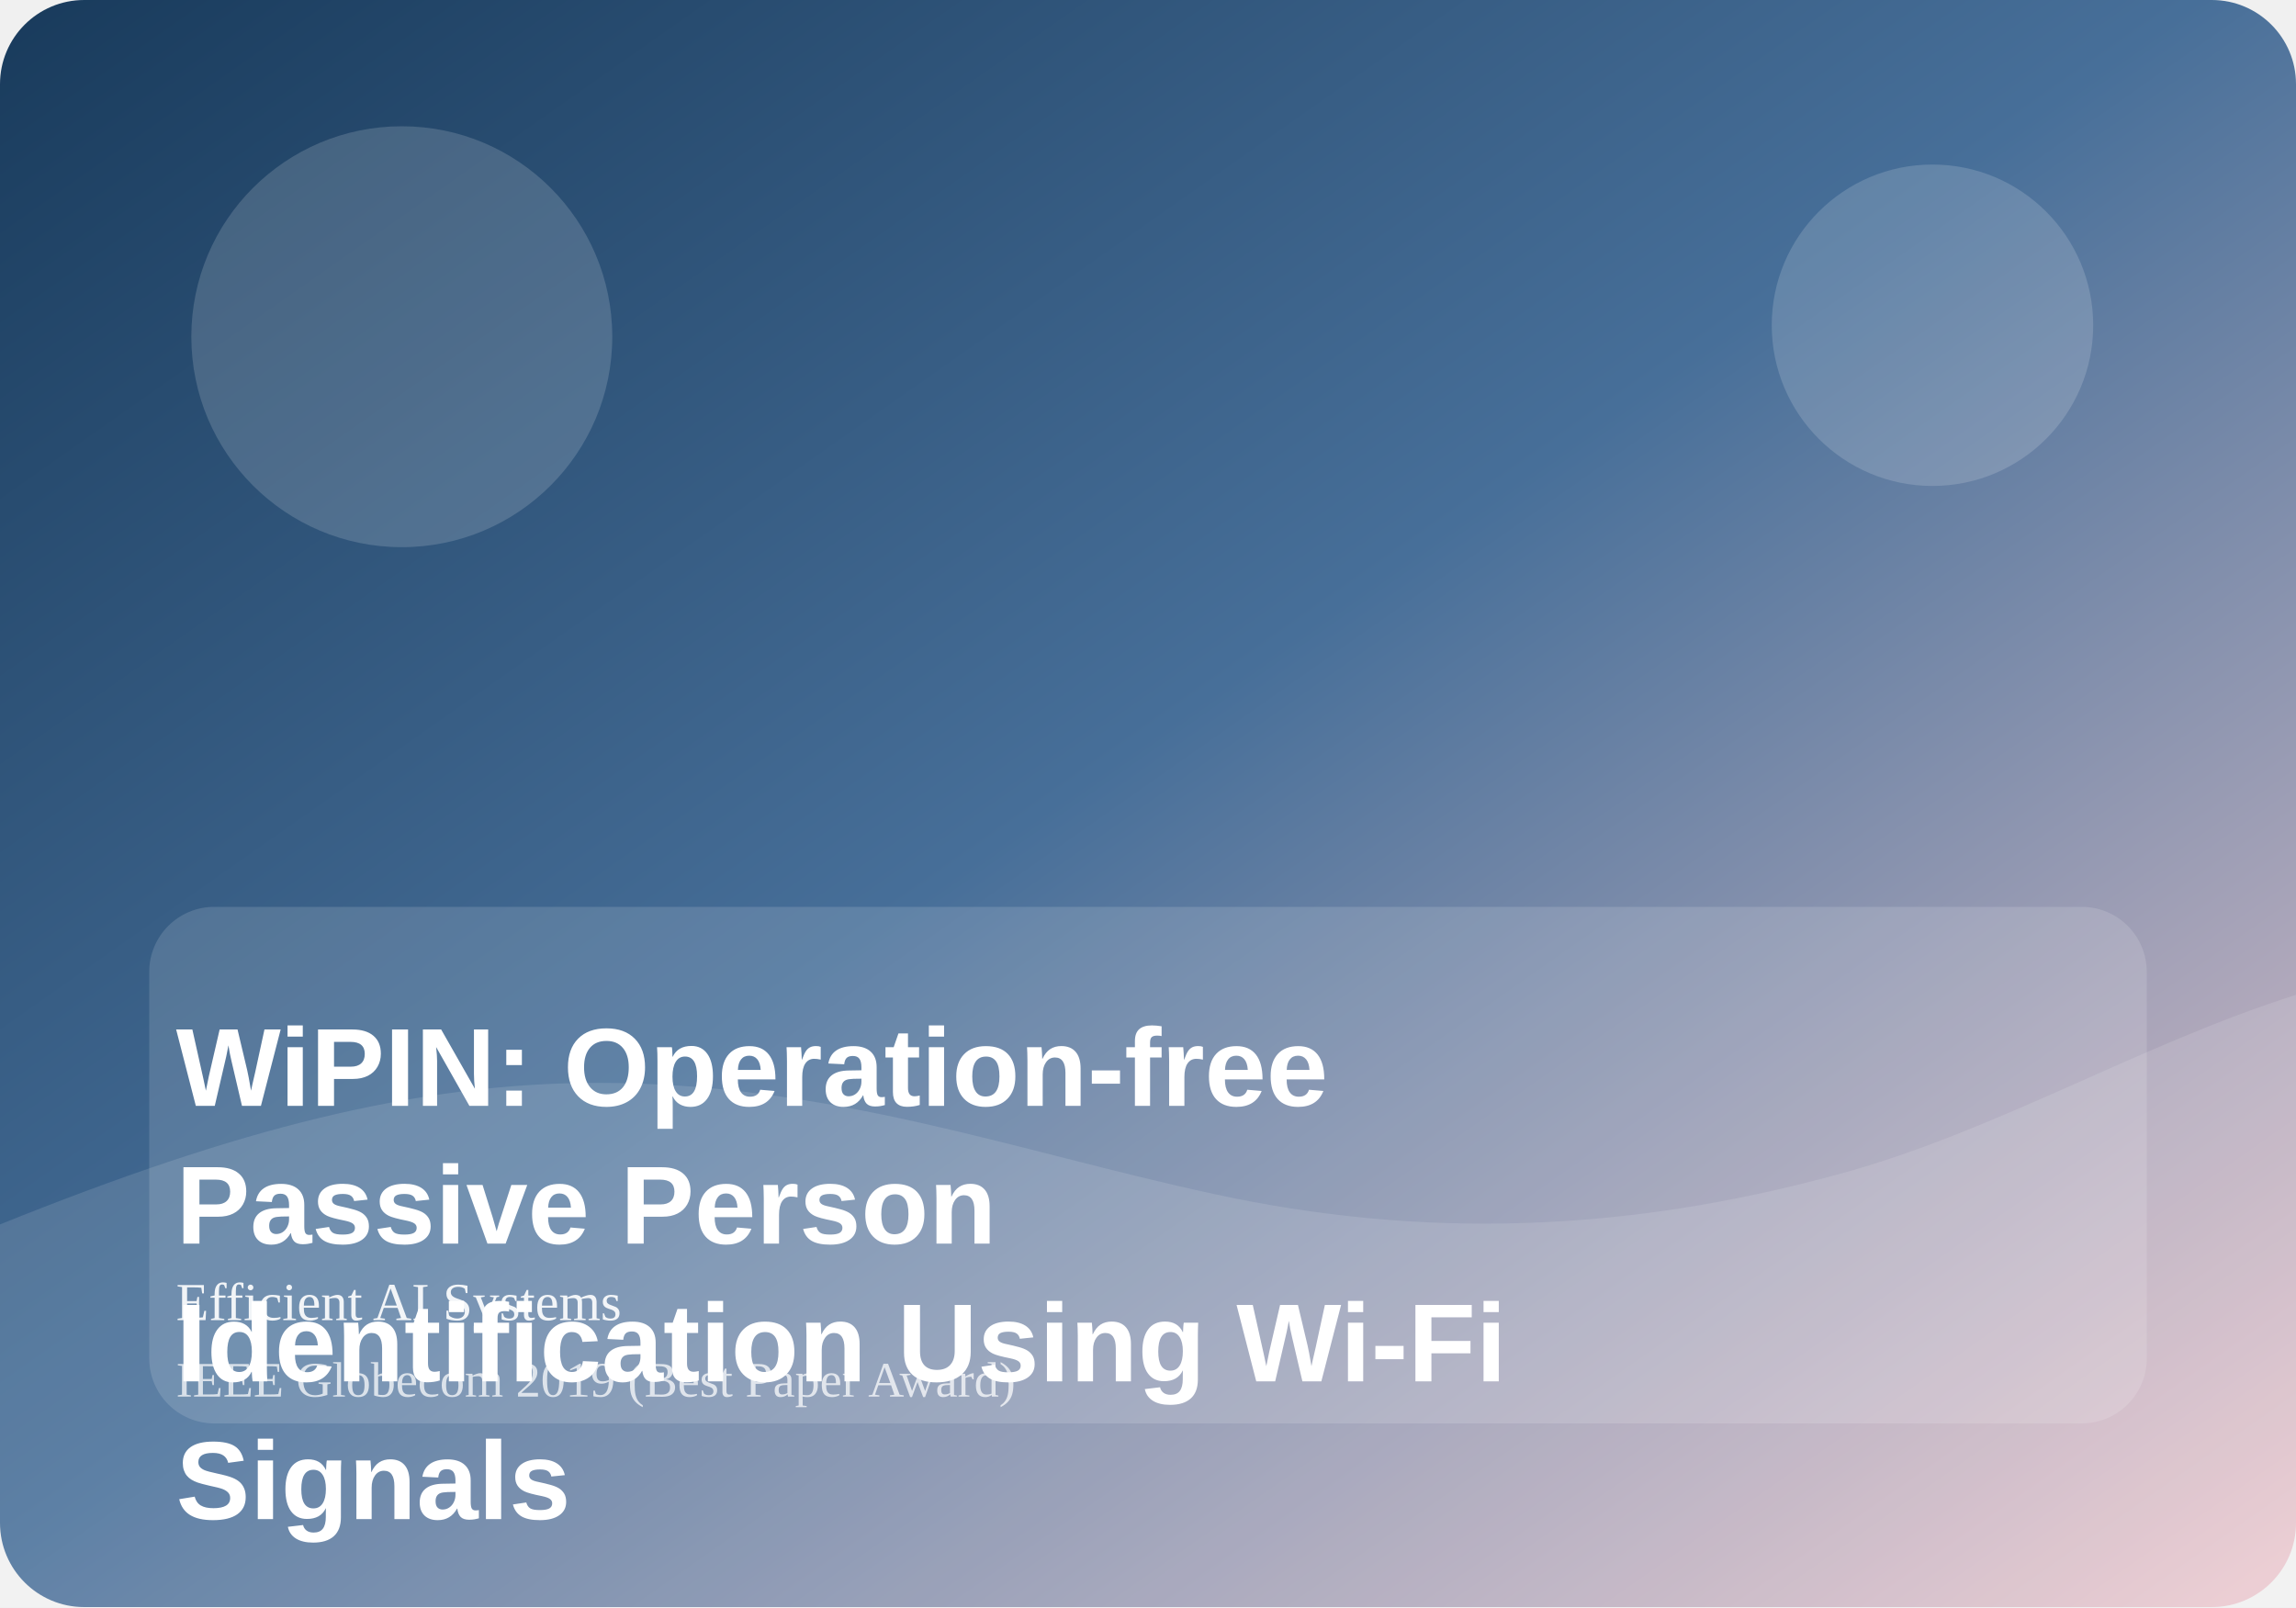
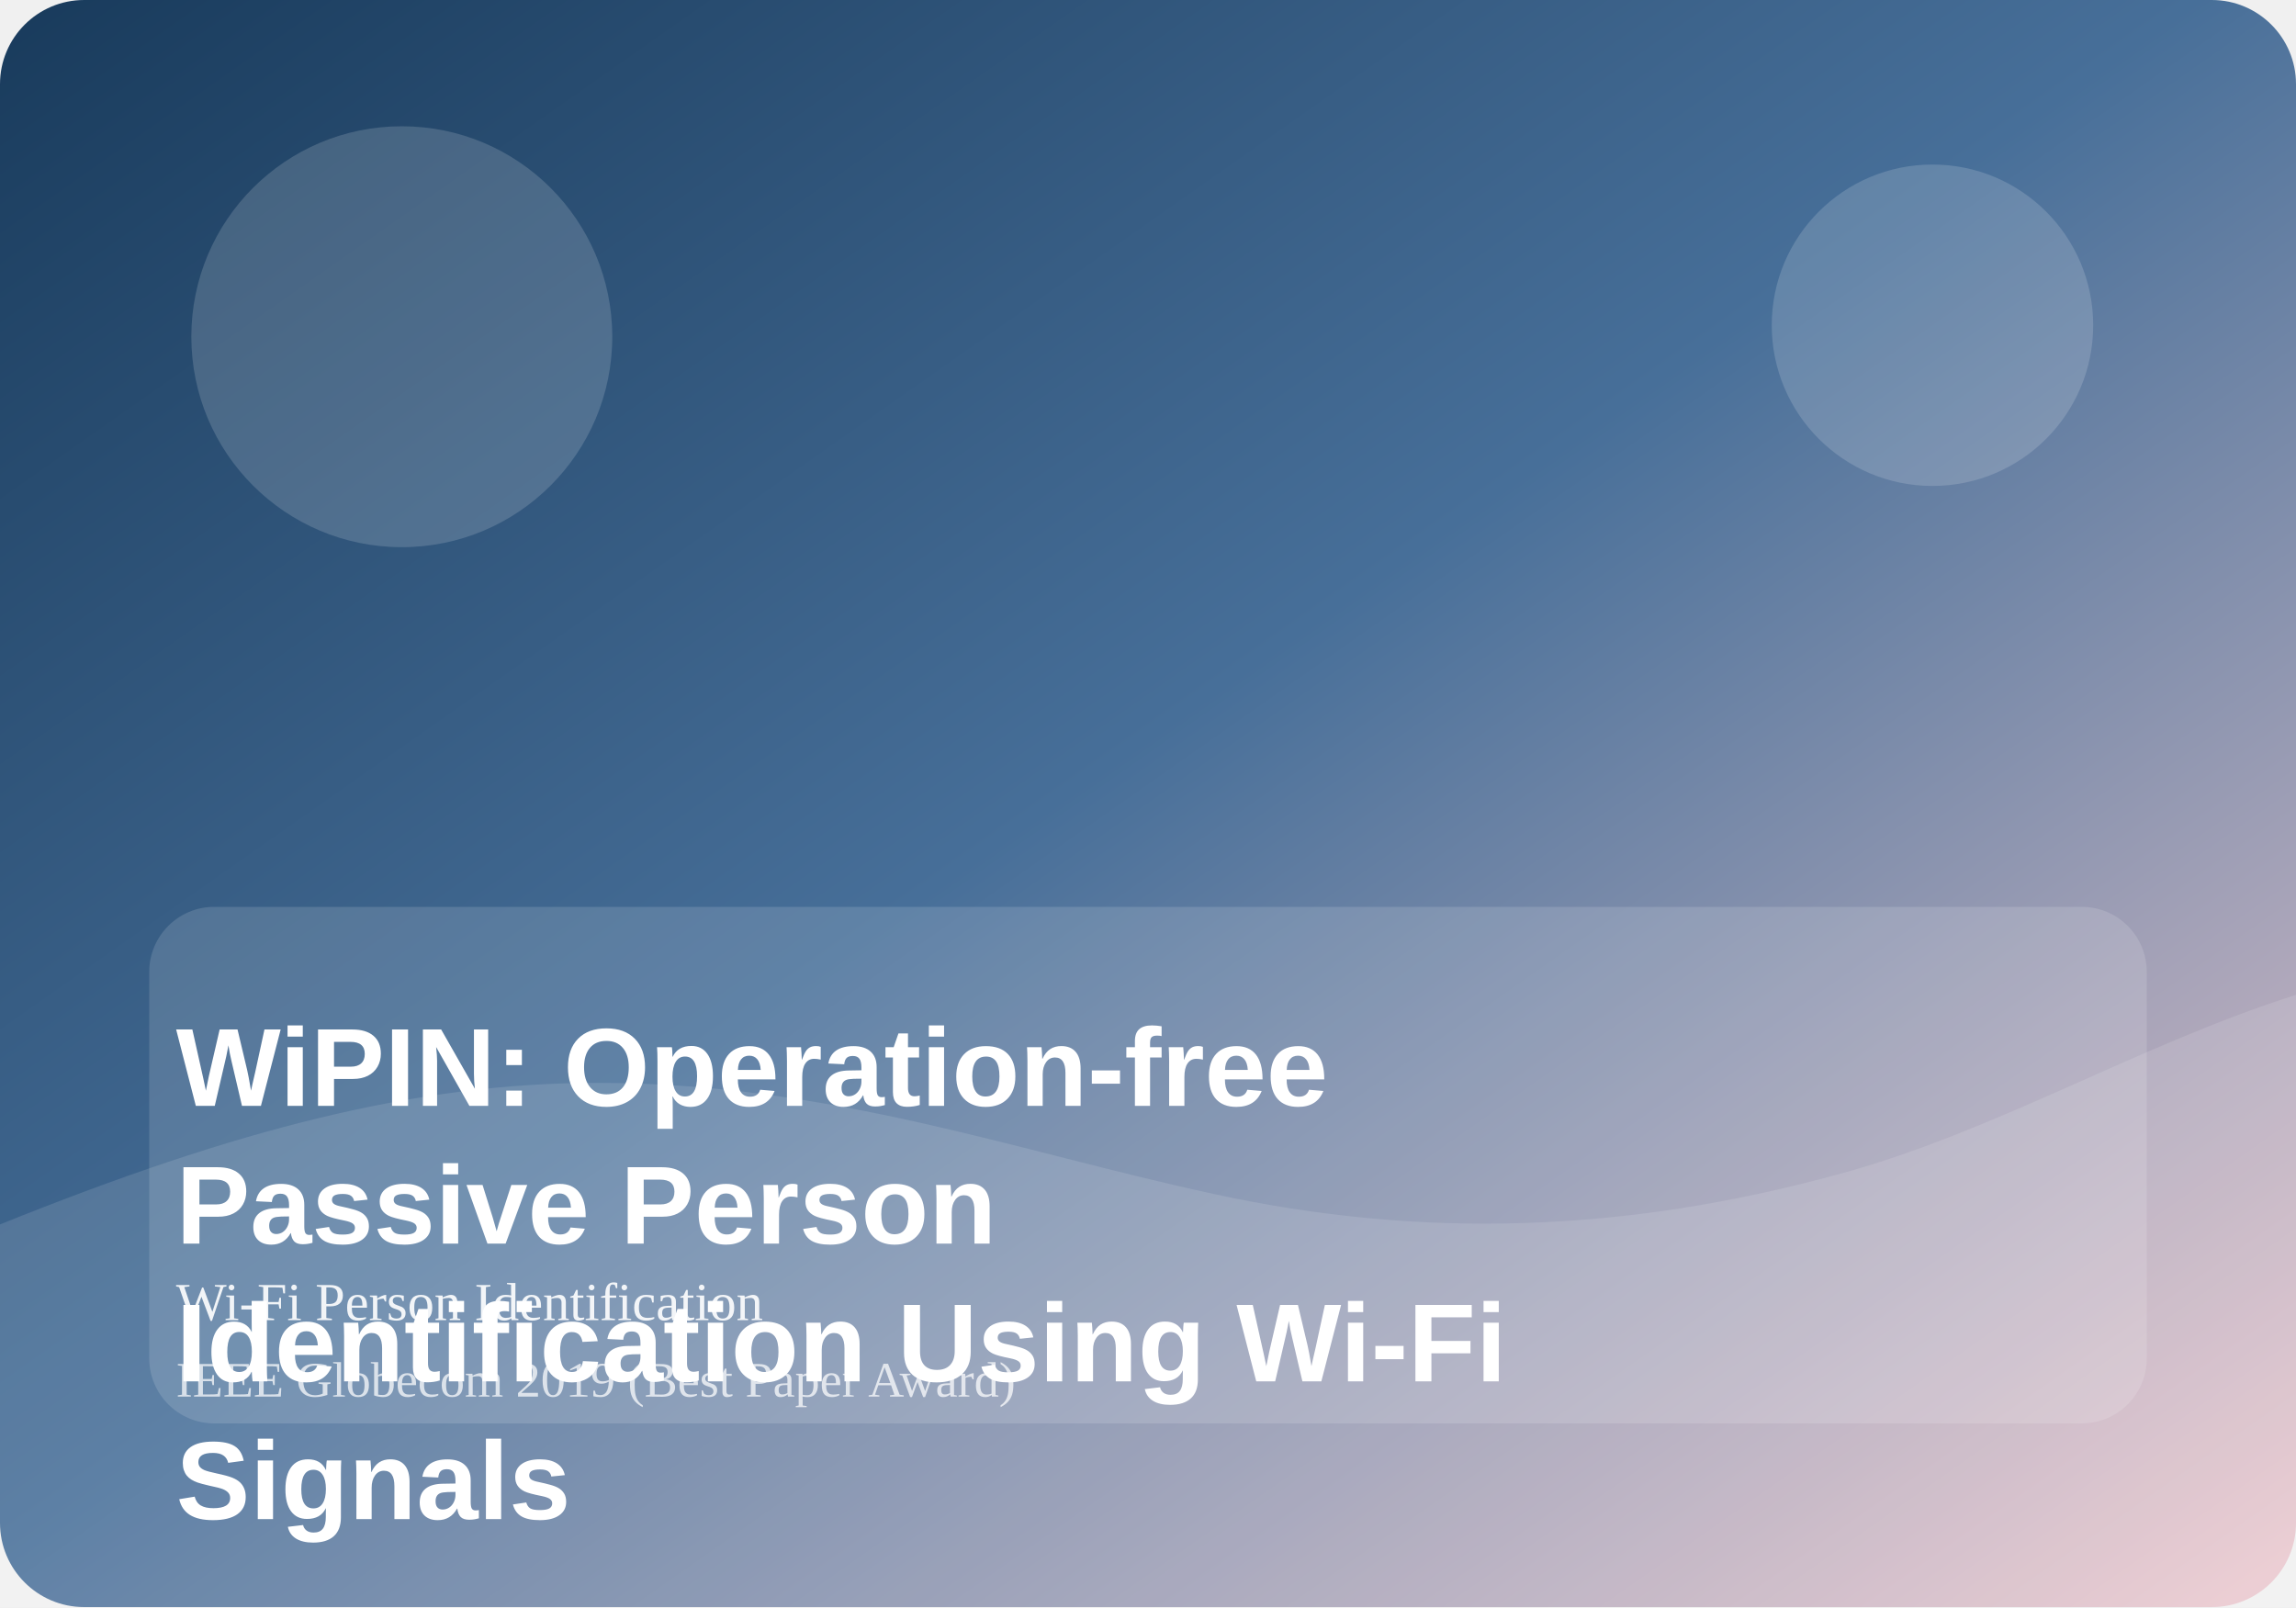
<svg xmlns="http://www.w3.org/2000/svg" viewBox="0 0 1200 840" role="img" aria-label="WiPIN: Operation-free Passive Person Identification Using Wi-Fi Signals">
  <defs>
    <linearGradient id="paperGradient" x1="0%" y1="0%" x2="100%" y2="100%">
      <stop offset="0%" stop-color="#183a5b" />
      <stop offset="48%" stop-color="#476f99" />
      <stop offset="100%" stop-color="#f0cbd0" />
    </linearGradient>
  </defs>
  <rect width="1200" height="840" rx="44" fill="url(#paperGradient)" />
  <circle cx="210" cy="176" r="110" fill="rgba(255,255,255,0.16)" />
  <circle cx="1010" cy="170" r="84" fill="rgba(255,255,255,0.16)" />
  <path d="M0 640C124 590 218 566 312 566C434 566 532 602 634 624C744 648 850 644 960 614C1042 592 1118 546 1200 520V840H0Z" fill="rgba(255,255,255,0.12)" />
  <rect x="78" y="474" width="1044" height="270" rx="34" fill="rgba(255,255,255,0.14)" />
  <text x="92" y="578" font-family="Exo, Arial, sans-serif" font-size="58" font-weight="800" fill="#ffffff">
    <tspan x="92" dy="0">WiPIN: Operation-free</tspan>
    <tspan x="92" dy="72">Passive Person</tspan>
    <tspan x="92" dy="72">Identification Using Wi-Fi</tspan>
    <tspan x="92" dy="72">Signals</tspan>
  </text>
-   <text x="92" y="690" font-family="Source Sans 3, Arial, sans-serif" font-size="28" fill="rgba(255,255,255,0.9)">Efficient AI Systems</text>
+   <text x="92" y="690" font-family="Source Sans 3, Arial, sans-serif" font-size="28" fill="rgba(255,255,255,0.9)">Wi-Fi Person Identification</text>
  <text x="92" y="730" font-family="Source Sans 3, Arial, sans-serif" font-size="26" fill="rgba(255,255,255,0.72)">IEEE Globecom 2019 (Best Paper Award)</text>
</svg>
